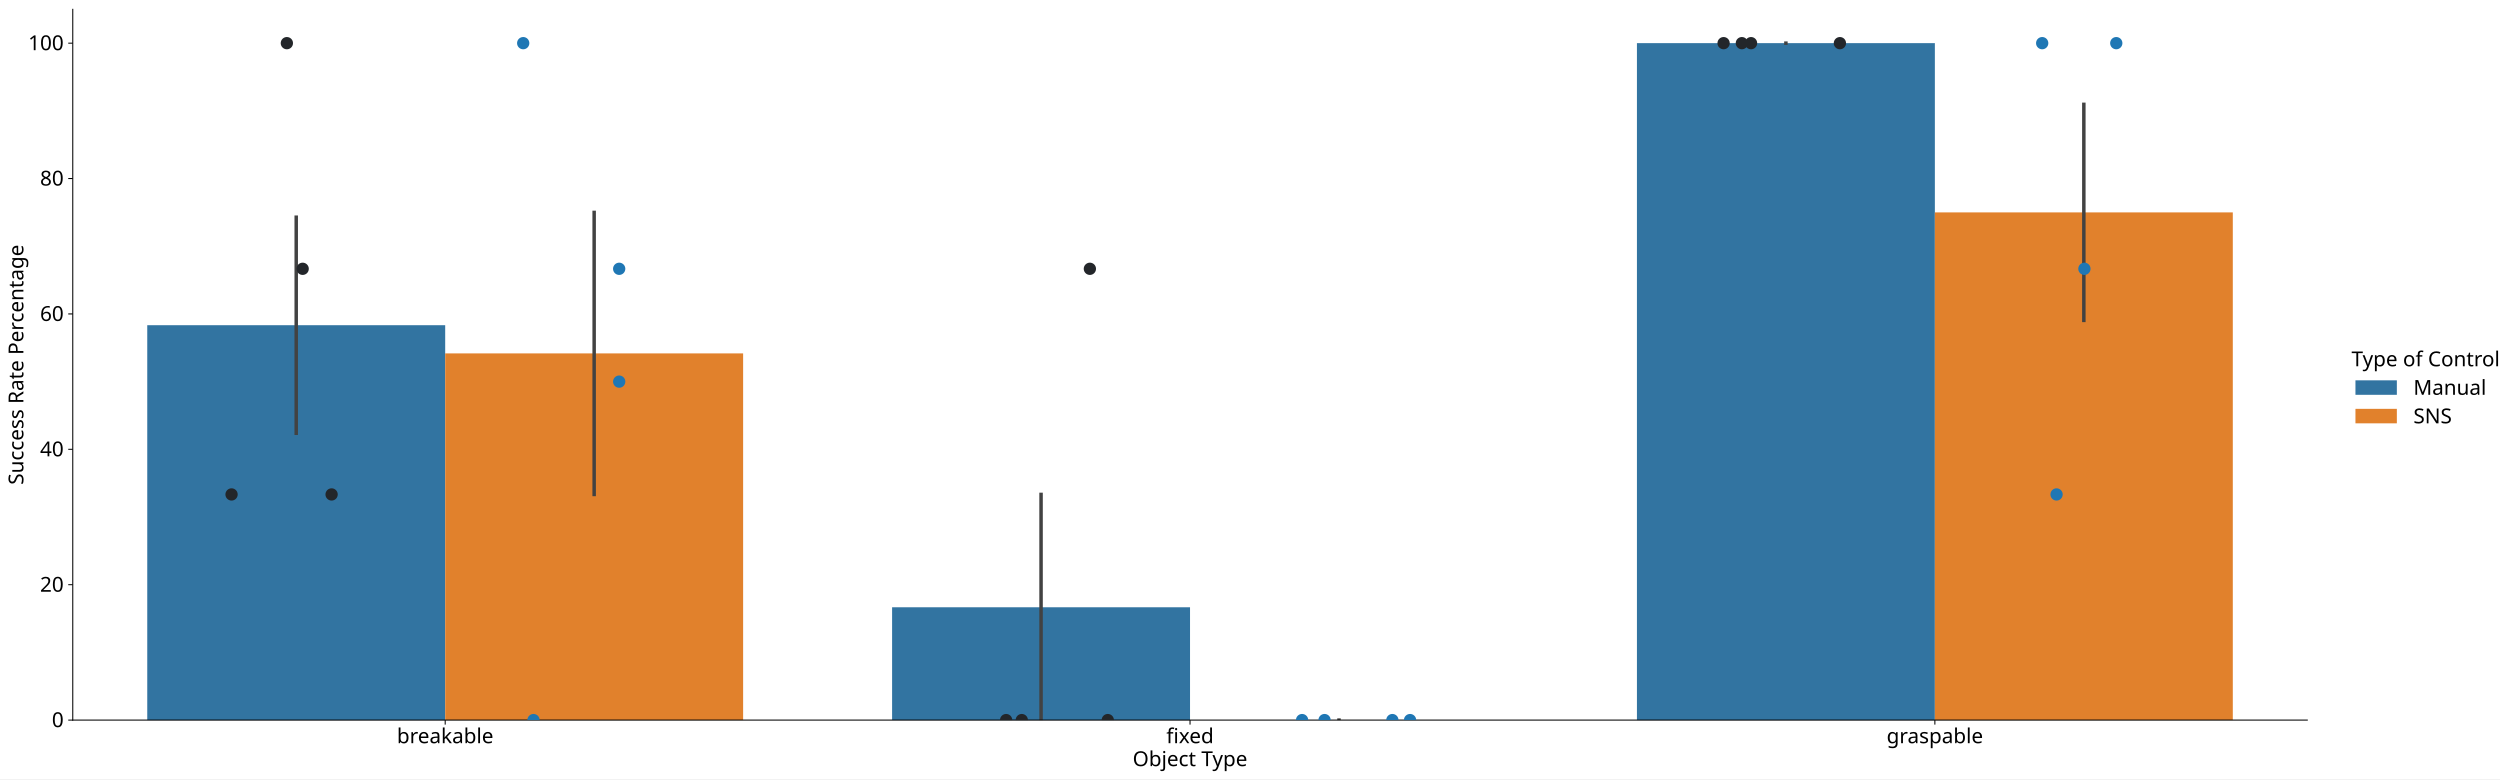
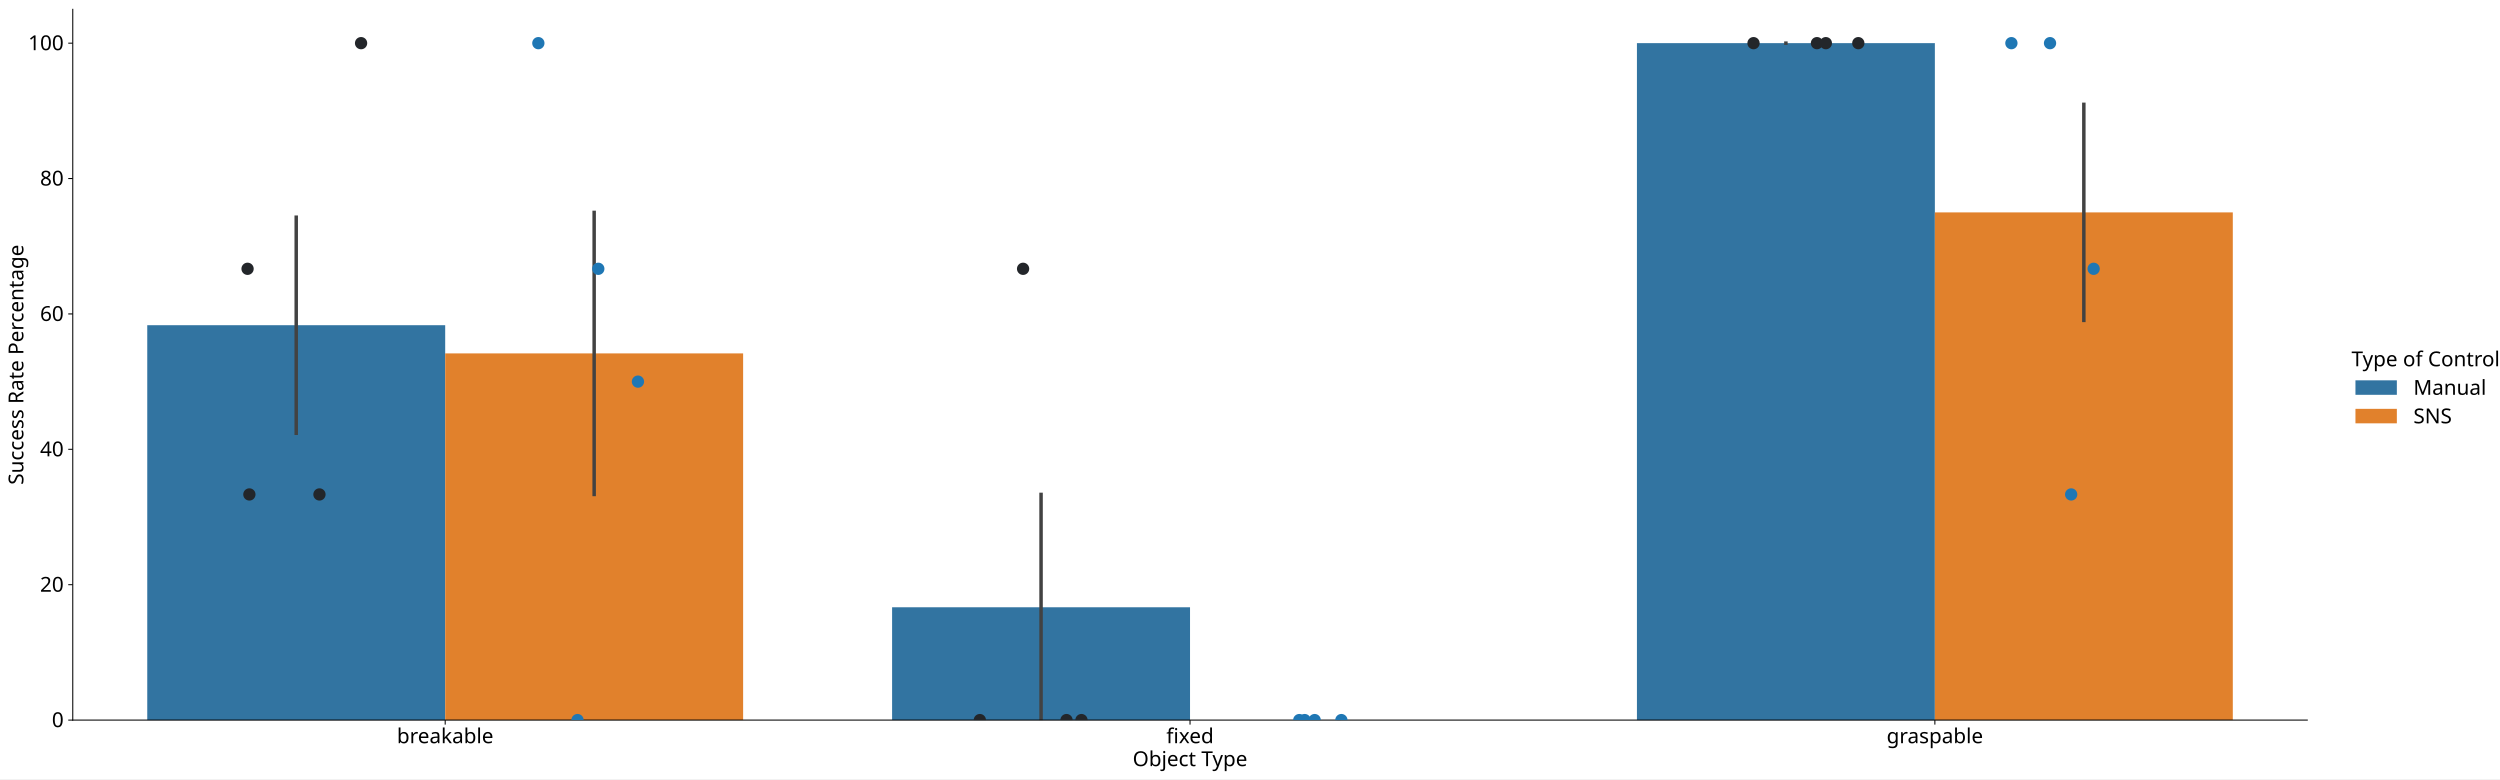
<svg xmlns="http://www.w3.org/2000/svg" xmlns:xlink="http://www.w3.org/1999/xlink" width="1932.719pt" height="602.359pt" viewBox="0 0 1932.719 602.359" version="1.1">
  <defs>
    <style type="text/css">*{stroke-linejoin: round; stroke-linecap: butt}</style>
  </defs>
  <g id="figure_1">
    <g id="patch_1">
      <path d="M 0 602.359  L 1932.719 602.359  L 1932.719 0  L 0 0  z " style="fill: #ffffff" />
    </g>
    <g id="axes_1">
      <g id="patch_2">
        <path d="M 56.258 556.689  L 1783.736 556.689  L 1783.736 7.2  L 56.258 7.2  z " style="fill: #ffffff" />
      </g>
      <g id="patch_3">
-         <path d="M 113.84 556.689  L 344.171 556.689  L 344.171 251.417  L 113.84 251.417  z " clip-path="url(#p369ab28550)" style="fill: #3274a1" />
+         <path d="M 113.84 556.689  L 344.171 556.689  L 344.171 251.417  L 113.84 251.417  z " clip-path="url(#p435df915bc)" style="fill: #3274a1" />
      </g>
      <g id="patch_4">
-         <path d="M 689.666 556.689  L 919.997 556.689  L 919.997 469.468  L 689.666 469.468  z " clip-path="url(#p369ab28550)" style="fill: #3274a1" />
+         <path d="M 689.666 556.689  L 919.997 556.689  L 919.997 469.468  L 689.666 469.468  z " clip-path="url(#p435df915bc)" style="fill: #3274a1" />
      </g>
      <g id="patch_5">
-         <path d="M 1265.493 556.689  L 1495.823 556.689  L 1495.823 33.366  L 1265.493 33.366  z " clip-path="url(#p369ab28550)" style="fill: #3274a1" />
+         <path d="M 1265.493 556.689  L 1495.823 556.689  L 1495.823 33.366  L 1265.493 33.366  z " clip-path="url(#p435df915bc)" style="fill: #3274a1" />
      </g>
      <g id="patch_6">
-         <path d="M 344.171 556.689  L 574.501 556.689  L 574.501 273.222  L 344.171 273.222  z " clip-path="url(#p369ab28550)" style="fill: #e1812c" />
+         <path d="M 344.171 556.689  L 574.501 556.689  L 574.501 273.222  L 344.171 273.222  z " clip-path="url(#p435df915bc)" style="fill: #e1812c" />
      </g>
      <g id="patch_7">
-         <path d="M 919.997 556.689  L 1150.327 556.689  L 1150.327 556.689  L 919.997 556.689  z " clip-path="url(#p369ab28550)" style="fill: #e1812c" />
+         <path d="M 919.997 556.689  L 1150.327 556.689  L 1150.327 556.689  L 919.997 556.689  z " clip-path="url(#p435df915bc)" style="fill: #e1812c" />
      </g>
      <g id="patch_8">
-         <path d="M 1495.823 556.689  L 1726.154 556.689  L 1726.154 164.197  L 1495.823 164.197  z " clip-path="url(#p369ab28550)" style="fill: #e1812c" />
+         <path d="M 1495.823 556.689  L 1726.154 556.689  L 1726.154 164.197  L 1495.823 164.197  z " clip-path="url(#p435df915bc)" style="fill: #e1812c" />
      </g>
      <g id="PathCollection_1" />
      <g id="PathCollection_2" />
      <g id="matplotlib.axis_1">
        <g id="xtick_1">
          <g id="line2d_1">
            <defs>
-               <path id="m40d6909969" d="M 0 0  L 0 3.5  " style="stroke: #000000; stroke-width: 0.8" />
+               <path id="ma1a302cd35" d="M 0 0  L 0 3.5  " style="stroke: #000000; stroke-width: 0.8" />
            </defs>
            <g>
-               <use xlink:href="#m40d6909969" x="344.171" y="556.689" style="stroke: #000000; stroke-width: 0.8" />
+               <use xlink:href="#ma1a302cd35" x="344.171" y="556.689" style="stroke: #000000; stroke-width: 0.8" />
            </g>
          </g>
          <g id="text_1">
            <text style="font: 16px 'Calibri'; text-anchor: middle" x="344.171" y="574.571" transform="rotate(-0 344.1706 574.5713)">breakable</text>
          </g>
        </g>
        <g id="xtick_2">
          <g id="line2d_2">
            <g>
-               <use xlink:href="#m40d6909969" x="919.997" y="556.689" style="stroke: #000000; stroke-width: 0.8" />
+               <use xlink:href="#ma1a302cd35" x="919.997" y="556.689" style="stroke: #000000; stroke-width: 0.8" />
            </g>
          </g>
          <g id="text_2">
            <text style="font: 16px 'Calibri'; text-anchor: middle" x="919.997" y="574.571" transform="rotate(-0 919.9968 574.5713)">fixed</text>
          </g>
        </g>
        <g id="xtick_3">
          <g id="line2d_3">
            <g>
-               <use xlink:href="#m40d6909969" x="1495.823" y="556.689" style="stroke: #000000; stroke-width: 0.8" />
+               <use xlink:href="#ma1a302cd35" x="1495.823" y="556.689" style="stroke: #000000; stroke-width: 0.8" />
            </g>
          </g>
          <g id="text_3">
            <text style="font: 16px 'Calibri'; text-anchor: middle" x="1495.823" y="574.571" transform="rotate(-0 1495.823 574.5713)">graspable</text>
          </g>
        </g>
        <g id="text_4">
          <text style="font: 16px 'Calibri'; text-anchor: middle" x="919.997" y="592.306" transform="rotate(-0 919.9968 592.3063)">Object Type</text>
        </g>
      </g>
      <g id="matplotlib.axis_2">
        <g id="ytick_1">
          <g id="line2d_4">
            <defs>
-               <path id="md44a5d331f" d="M 0 0  L -3.5 0  " style="stroke: #000000; stroke-width: 0.8" />
+               <path id="m1a5ac664ae" d="M 0 0  L -3.5 0  " style="stroke: #000000; stroke-width: 0.8" />
            </defs>
            <g>
-               <use xlink:href="#md44a5d331f" x="56.258" y="556.689" style="stroke: #000000; stroke-width: 0.8" />
+               <use xlink:href="#m1a5ac664ae" x="56.258" y="556.689" style="stroke: #000000; stroke-width: 0.8" />
            </g>
          </g>
          <g id="text_5">
            <text style="font: 16px 'Calibri'; text-anchor: end" x="49.258" y="562.13" transform="rotate(-0 49.2575 562.1301)">0</text>
          </g>
        </g>
        <g id="ytick_2">
          <g id="line2d_5">
            <g>
-               <use xlink:href="#md44a5d331f" x="56.258" y="452.024" style="stroke: #000000; stroke-width: 0.8" />
+               <use xlink:href="#m1a5ac664ae" x="56.258" y="452.024" style="stroke: #000000; stroke-width: 0.8" />
            </g>
          </g>
          <g id="text_6">
            <text style="font: 16px 'Calibri'; text-anchor: end" x="49.258" y="457.466" transform="rotate(-0 49.2575 457.4655)">20</text>
          </g>
        </g>
        <g id="ytick_3">
          <g id="line2d_6">
            <g>
-               <use xlink:href="#md44a5d331f" x="56.258" y="347.36" style="stroke: #000000; stroke-width: 0.8" />
+               <use xlink:href="#m1a5ac664ae" x="56.258" y="347.36" style="stroke: #000000; stroke-width: 0.8" />
            </g>
          </g>
          <g id="text_7">
            <text style="font: 16px 'Calibri'; text-anchor: end" x="49.258" y="352.801" transform="rotate(-0 49.2575 352.801)">40</text>
          </g>
        </g>
        <g id="ytick_4">
          <g id="line2d_7">
            <g>
-               <use xlink:href="#md44a5d331f" x="56.258" y="242.695" style="stroke: #000000; stroke-width: 0.8" />
+               <use xlink:href="#m1a5ac664ae" x="56.258" y="242.695" style="stroke: #000000; stroke-width: 0.8" />
            </g>
          </g>
          <g id="text_8">
            <text style="font: 16px 'Calibri'; text-anchor: end" x="49.258" y="248.136" transform="rotate(-0 49.2575 248.1365)">60</text>
          </g>
        </g>
        <g id="ytick_5">
          <g id="line2d_8">
            <g>
-               <use xlink:href="#md44a5d331f" x="56.258" y="138.031" style="stroke: #000000; stroke-width: 0.8" />
+               <use xlink:href="#m1a5ac664ae" x="56.258" y="138.031" style="stroke: #000000; stroke-width: 0.8" />
            </g>
          </g>
          <g id="text_9">
            <text style="font: 16px 'Calibri'; text-anchor: end" x="49.258" y="143.472" transform="rotate(-0 49.2575 143.4719)">80</text>
          </g>
        </g>
        <g id="ytick_6">
          <g id="line2d_9">
            <g>
-               <use xlink:href="#md44a5d331f" x="56.258" y="33.366" style="stroke: #000000; stroke-width: 0.8" />
+               <use xlink:href="#m1a5ac664ae" x="56.258" y="33.366" style="stroke: #000000; stroke-width: 0.8" />
            </g>
          </g>
          <g id="text_10">
            <text style="font: 16px 'Calibri'; text-anchor: end" x="49.258" y="38.807" transform="rotate(-0 49.2575 38.80738)">100</text>
          </g>
        </g>
        <g id="text_11">
          <text style="font: 16px 'Calibri'; text-anchor: middle" x="18.075" y="281.944" transform="rotate(-90 18.075 281.9444)">Success Rate Percentage</text>
        </g>
      </g>
      <g id="line2d_10">
-         <path d="M 229.005 334.924  L 229.005 167.91  " clip-path="url(#p369ab28550)" style="fill: none; stroke: #424242; stroke-width: 2.7; stroke-linecap: square" />
+         <path d="M 229.005 334.924  L 229.005 167.91  " clip-path="url(#p435df915bc)" style="fill: none; stroke: #424242; stroke-width: 2.7; stroke-linecap: square" />
      </g>
      <g id="line2d_11">
-         <path d="M 804.832 556.689  L 804.832 382.248  " clip-path="url(#p369ab28550)" style="fill: none; stroke: #424242; stroke-width: 2.7; stroke-linecap: square" />
+         <path d="M 804.832 556.689  L 804.832 382.248  " clip-path="url(#p435df915bc)" style="fill: none; stroke: #424242; stroke-width: 2.7; stroke-linecap: square" />
      </g>
      <g id="line2d_12">
-         <path d="M 1380.658 33.366  L 1380.658 33.366  " clip-path="url(#p369ab28550)" style="fill: none; stroke: #424242; stroke-width: 2.7; stroke-linecap: square" />
+         <path d="M 1380.658 33.366  L 1380.658 33.366  " clip-path="url(#p435df915bc)" style="fill: none; stroke: #424242; stroke-width: 2.7; stroke-linecap: square" />
      </g>
      <g id="line2d_13">
-         <path d="M 459.336 382.248  L 459.336 164.197  " clip-path="url(#p369ab28550)" style="fill: none; stroke: #424242; stroke-width: 2.7; stroke-linecap: square" />
+         <path d="M 459.336 382.248  L 459.336 164.197  " clip-path="url(#p435df915bc)" style="fill: none; stroke: #424242; stroke-width: 2.7; stroke-linecap: square" />
      </g>
      <g id="line2d_14">
-         <path d="M 1035.162 556.689  L 1035.162 556.689  " clip-path="url(#p369ab28550)" style="fill: none; stroke: #424242; stroke-width: 2.7; stroke-linecap: square" />
+         <path d="M 1035.162 556.689  L 1035.162 556.689  " clip-path="url(#p435df915bc)" style="fill: none; stroke: #424242; stroke-width: 2.7; stroke-linecap: square" />
      </g>
      <g id="line2d_15">
-         <path d="M 1610.988 247.704  L 1610.988 80.69  " clip-path="url(#p369ab28550)" style="fill: none; stroke: #424242; stroke-width: 2.7; stroke-linecap: square" />
+         <path d="M 1610.988 247.704  L 1610.988 80.69  " clip-path="url(#p435df915bc)" style="fill: none; stroke: #424242; stroke-width: 2.7; stroke-linecap: square" />
      </g>
      <g id="patch_9">
        <path d="M 56.258 556.689  L 56.258 7.2  " style="fill: none; stroke: #000000; stroke-width: 0.8; stroke-linejoin: miter; stroke-linecap: square" />
      </g>
      <g id="patch_10">
        <path d="M 56.258 556.689  L 1783.736 556.689  " style="fill: none; stroke: #000000; stroke-width: 0.8; stroke-linejoin: miter; stroke-linecap: square" />
      </g>
      <g id="PathCollection_3">
        <defs>
-           <path id="C0_0_2f955f0364" d="M 0 4.75  C 1.26 4.75 2.468 4.25 3.359 3.359  C 4.25 2.468 4.75 1.26 4.75 -0  C 4.75 -1.26 4.25 -2.468 3.359 -3.359  C 2.468 -4.25 1.26 -4.75 0 -4.75  C -1.26 -4.75 -2.468 -4.25 -3.359 -3.359  C -4.25 -2.468 -4.75 -1.26 -4.75 0  C -4.75 1.26 -4.25 2.468 -3.359 3.359  C -2.468 4.25 -1.26 4.75 0 4.75  z " />
-         </defs>
-         <g clip-path="url(#p369ab28550)">
-           <use xlink:href="#C0_0_2f955f0364" x="221.771" y="33.366" style="fill: #23262a" />
-         </g>
-         <g clip-path="url(#p369ab28550)">
-           <use xlink:href="#C0_0_2f955f0364" x="179.012" y="382.248" style="fill: #23262a" />
-         </g>
-         <g clip-path="url(#p369ab28550)">
-           <use xlink:href="#C0_0_2f955f0364" x="233.984" y="207.807" style="fill: #23262a" />
-         </g>
-         <g clip-path="url(#p369ab28550)">
-           <use xlink:href="#C0_0_2f955f0364" x="256.356" y="382.248" style="fill: #23262a" />
+           <path id="C0_0_772d3637cf" d="M 0 4.75  C 1.26 4.75 2.468 4.25 3.359 3.359  C 4.25 2.468 4.75 1.26 4.75 -0  C 4.75 -1.26 4.25 -2.468 3.359 -3.359  C 2.468 -4.25 1.26 -4.75 0 -4.75  C -1.26 -4.75 -2.468 -4.25 -3.359 -3.359  C -4.25 -2.468 -4.75 -1.26 -4.75 0  C -4.75 1.26 -4.25 2.468 -3.359 3.359  C -2.468 4.25 -1.26 4.75 0 4.75  z " />
+         </defs>
+         <g clip-path="url(#p435df915bc)">
+           <use xlink:href="#C0_0_772d3637cf" x="279.142" y="33.366" style="fill: #23262a" />
+         </g>
+         <g clip-path="url(#p435df915bc)">
+           <use xlink:href="#C0_0_772d3637cf" x="192.788" y="382.248" style="fill: #23262a" />
+         </g>
+         <g clip-path="url(#p435df915bc)">
+           <use xlink:href="#C0_0_772d3637cf" x="191.389" y="207.807" style="fill: #23262a" />
+         </g>
+         <g clip-path="url(#p435df915bc)">
+           <use xlink:href="#C0_0_772d3637cf" x="246.965" y="382.248" style="fill: #23262a" />
        </g>
      </g>
      <g id="PathCollection_4">
        <defs>
-           <path id="C1_0_7ee5af707e" d="M 0 4.75  C 1.26 4.75 2.468 4.25 3.359 3.359  C 4.25 2.468 4.75 1.26 4.75 -0  C 4.75 -1.26 4.25 -2.468 3.359 -3.359  C 2.468 -4.25 1.26 -4.75 0 -4.75  C -1.26 -4.75 -2.468 -4.25 -3.359 -3.359  C -4.25 -2.468 -4.75 -1.26 -4.75 0  C -4.75 1.26 -4.25 2.468 -3.359 3.359  C -2.468 4.25 -1.26 4.75 0 4.75  z " />
-         </defs>
-         <g clip-path="url(#p369ab28550)">
-           <use xlink:href="#C1_0_7ee5af707e" x="478.685" y="295.027" style="fill: #1f77b4" />
-         </g>
-         <g clip-path="url(#p369ab28550)">
-           <use xlink:href="#C1_0_7ee5af707e" x="404.481" y="33.366" style="fill: #1f77b4" />
-         </g>
-         <g clip-path="url(#p369ab28550)">
-           <use xlink:href="#C1_0_7ee5af707e" x="412.446" y="556.689" style="fill: #1f77b4" />
-         </g>
-         <g clip-path="url(#p369ab28550)">
-           <use xlink:href="#C1_0_7ee5af707e" x="478.683" y="207.807" style="fill: #1f77b4" />
+           <path id="C1_0_01679c2bce" d="M 0 4.75  C 1.26 4.75 2.468 4.25 3.359 3.359  C 4.25 2.468 4.75 1.26 4.75 -0  C 4.75 -1.26 4.25 -2.468 3.359 -3.359  C 2.468 -4.25 1.26 -4.75 0 -4.75  C -1.26 -4.75 -2.468 -4.25 -3.359 -3.359  C -4.25 -2.468 -4.75 -1.26 -4.75 0  C -4.75 1.26 -4.25 2.468 -3.359 3.359  C -2.468 4.25 -1.26 4.75 0 4.75  z " />
+         </defs>
+         <g clip-path="url(#p435df915bc)">
+           <use xlink:href="#C1_0_01679c2bce" x="493.187" y="295.027" style="fill: #1f77b4" />
+         </g>
+         <g clip-path="url(#p435df915bc)">
+           <use xlink:href="#C1_0_01679c2bce" x="416.194" y="33.366" style="fill: #1f77b4" />
+         </g>
+         <g clip-path="url(#p435df915bc)">
+           <use xlink:href="#C1_0_01679c2bce" x="446.467" y="556.689" style="fill: #1f77b4" />
+         </g>
+         <g clip-path="url(#p435df915bc)">
+           <use xlink:href="#C1_0_01679c2bce" x="462.54" y="207.807" style="fill: #1f77b4" />
        </g>
      </g>
      <g id="PathCollection_5">
        <defs>
-           <path id="C2_0_8d76fb453a" d="M 0 4.75  C 1.26 4.75 2.468 4.25 3.359 3.359  C 4.25 2.468 4.75 1.26 4.75 -0  C 4.75 -1.26 4.25 -2.468 3.359 -3.359  C 2.468 -4.25 1.26 -4.75 0 -4.75  C -1.26 -4.75 -2.468 -4.25 -3.359 -3.359  C -4.25 -2.468 -4.75 -1.26 -4.75 0  C -4.75 1.26 -4.25 2.468 -3.359 3.359  C -2.468 4.25 -1.26 4.75 0 4.75  z " />
-         </defs>
-         <g clip-path="url(#p369ab28550)">
-           <use xlink:href="#C2_0_8d76fb453a" x="777.823" y="556.689" style="fill: #23262a" />
-         </g>
-         <g clip-path="url(#p369ab28550)">
-           <use xlink:href="#C2_0_8d76fb453a" x="842.57" y="207.807" style="fill: #23262a" />
-         </g>
-         <g clip-path="url(#p369ab28550)">
-           <use xlink:href="#C2_0_8d76fb453a" x="856.417" y="556.689" style="fill: #23262a" />
-         </g>
-         <g clip-path="url(#p369ab28550)">
-           <use xlink:href="#C2_0_8d76fb453a" x="789.931" y="556.689" style="fill: #23262a" />
+           <path id="C2_0_0dfc237f14" d="M 0 4.75  C 1.26 4.75 2.468 4.25 3.359 3.359  C 4.25 2.468 4.75 1.26 4.75 -0  C 4.75 -1.26 4.25 -2.468 3.359 -3.359  C 2.468 -4.25 1.26 -4.75 0 -4.75  C -1.26 -4.75 -2.468 -4.25 -3.359 -3.359  C -4.25 -2.468 -4.75 -1.26 -4.75 0  C -4.75 1.26 -4.25 2.468 -3.359 3.359  C -2.468 4.25 -1.26 4.75 0 4.75  z " />
+         </defs>
+         <g clip-path="url(#p435df915bc)">
+           <use xlink:href="#C2_0_0dfc237f14" x="824.506" y="556.689" style="fill: #23262a" />
+         </g>
+         <g clip-path="url(#p435df915bc)">
+           <use xlink:href="#C2_0_0dfc237f14" x="790.938" y="207.807" style="fill: #23262a" />
+         </g>
+         <g clip-path="url(#p435df915bc)">
+           <use xlink:href="#C2_0_0dfc237f14" x="757.511" y="556.689" style="fill: #23262a" />
+         </g>
+         <g clip-path="url(#p435df915bc)">
+           <use xlink:href="#C2_0_0dfc237f14" x="836.067" y="556.689" style="fill: #23262a" />
        </g>
      </g>
      <g id="PathCollection_6">
        <defs>
-           <path id="C3_0_37289c3f58" d="M 0 4.75  C 1.26 4.75 2.468 4.25 3.359 3.359  C 4.25 2.468 4.75 1.26 4.75 -0  C 4.75 -1.26 4.25 -2.468 3.359 -3.359  C 2.468 -4.25 1.26 -4.75 0 -4.75  C -1.26 -4.75 -2.468 -4.25 -3.359 -3.359  C -4.25 -2.468 -4.75 -1.26 -4.75 0  C -4.75 1.26 -4.25 2.468 -3.359 3.359  C -2.468 4.25 -1.26 4.75 0 4.75  z " />
-         </defs>
-         <g clip-path="url(#p369ab28550)">
-           <use xlink:href="#C3_0_37289c3f58" x="1006.627" y="556.689" style="fill: #1f77b4" />
-         </g>
-         <g clip-path="url(#p369ab28550)">
-           <use xlink:href="#C3_0_37289c3f58" x="1023.998" y="556.689" style="fill: #1f77b4" />
-         </g>
-         <g clip-path="url(#p369ab28550)">
-           <use xlink:href="#C3_0_37289c3f58" x="1090.098" y="556.689" style="fill: #1f77b4" />
-         </g>
-         <g clip-path="url(#p369ab28550)">
-           <use xlink:href="#C3_0_37289c3f58" x="1076.424" y="556.689" style="fill: #1f77b4" />
+           <path id="C3_0_ea50f77093" d="M 0 4.75  C 1.26 4.75 2.468 4.25 3.359 3.359  C 4.25 2.468 4.75 1.26 4.75 -0  C 4.75 -1.26 4.25 -2.468 3.359 -3.359  C 2.468 -4.25 1.26 -4.75 0 -4.75  C -1.26 -4.75 -2.468 -4.25 -3.359 -3.359  C -4.25 -2.468 -4.75 -1.26 -4.75 0  C -4.75 1.26 -4.25 2.468 -3.359 3.359  C -2.468 4.25 -1.26 4.75 0 4.75  z " />
+         </defs>
+         <g clip-path="url(#p435df915bc)">
+           <use xlink:href="#C3_0_ea50f77093" x="1036.996" y="556.689" style="fill: #1f77b4" />
+         </g>
+         <g clip-path="url(#p435df915bc)">
+           <use xlink:href="#C3_0_ea50f77093" x="1008.641" y="556.689" style="fill: #1f77b4" />
+         </g>
+         <g clip-path="url(#p435df915bc)">
+           <use xlink:href="#C3_0_ea50f77093" x="1004.462" y="556.689" style="fill: #1f77b4" />
+         </g>
+         <g clip-path="url(#p435df915bc)">
+           <use xlink:href="#C3_0_ea50f77093" x="1016.357" y="556.689" style="fill: #1f77b4" />
        </g>
      </g>
      <g id="PathCollection_7">
        <defs>
-           <path id="C4_0_66ea85c4c5" d="M 0 4.75  C 1.26 4.75 2.468 4.25 3.359 3.359  C 4.25 2.468 4.75 1.26 4.75 -0  C 4.75 -1.26 4.25 -2.468 3.359 -3.359  C 2.468 -4.25 1.26 -4.75 0 -4.75  C -1.26 -4.75 -2.468 -4.25 -3.359 -3.359  C -4.25 -2.468 -4.75 -1.26 -4.75 0  C -4.75 1.26 -4.25 2.468 -3.359 3.359  C -2.468 4.25 -1.26 4.75 0 4.75  z " />
-         </defs>
-         <g clip-path="url(#p369ab28550)">
-           <use xlink:href="#C4_0_66ea85c4c5" x="1422.407" y="33.366" style="fill: #23262a" />
-         </g>
-         <g clip-path="url(#p369ab28550)">
-           <use xlink:href="#C4_0_66ea85c4c5" x="1332.491" y="33.366" style="fill: #23262a" />
-         </g>
-         <g clip-path="url(#p369ab28550)">
-           <use xlink:href="#C4_0_66ea85c4c5" x="1353.703" y="33.366" style="fill: #23262a" />
-         </g>
-         <g clip-path="url(#p369ab28550)">
-           <use xlink:href="#C4_0_66ea85c4c5" x="1346.618" y="33.366" style="fill: #23262a" />
+           <path id="C4_0_11b677363c" d="M 0 4.75  C 1.26 4.75 2.468 4.25 3.359 3.359  C 4.25 2.468 4.75 1.26 4.75 -0  C 4.75 -1.26 4.25 -2.468 3.359 -3.359  C 2.468 -4.25 1.26 -4.75 0 -4.75  C -1.26 -4.75 -2.468 -4.25 -3.359 -3.359  C -4.25 -2.468 -4.75 -1.26 -4.75 0  C -4.75 1.26 -4.25 2.468 -3.359 3.359  C -2.468 4.25 -1.26 4.75 0 4.75  z " />
+         </defs>
+         <g clip-path="url(#p435df915bc)">
+           <use xlink:href="#C4_0_11b677363c" x="1404.675" y="33.366" style="fill: #23262a" />
+         </g>
+         <g clip-path="url(#p435df915bc)">
+           <use xlink:href="#C4_0_11b677363c" x="1436.634" y="33.366" style="fill: #23262a" />
+         </g>
+         <g clip-path="url(#p435df915bc)">
+           <use xlink:href="#C4_0_11b677363c" x="1355.629" y="33.366" style="fill: #23262a" />
+         </g>
+         <g clip-path="url(#p435df915bc)">
+           <use xlink:href="#C4_0_11b677363c" x="1411.542" y="33.366" style="fill: #23262a" />
        </g>
      </g>
      <g id="PathCollection_8">
        <defs>
-           <path id="C5_0_224eaf13d8" d="M 0 4.75  C 1.26 4.75 2.468 4.25 3.359 3.359  C 4.25 2.468 4.75 1.26 4.75 -0  C 4.75 -1.26 4.25 -2.468 3.359 -3.359  C 2.468 -4.25 1.26 -4.75 0 -4.75  C -1.26 -4.75 -2.468 -4.25 -3.359 -3.359  C -4.25 -2.468 -4.75 -1.26 -4.75 0  C -4.75 1.26 -4.25 2.468 -3.359 3.359  C -2.468 4.25 -1.26 4.75 0 4.75  z " />
-         </defs>
-         <g clip-path="url(#p369ab28550)">
-           <use xlink:href="#C5_0_224eaf13d8" x="1636.061" y="33.366" style="fill: #1f77b4" />
-         </g>
-         <g clip-path="url(#p369ab28550)">
-           <use xlink:href="#C5_0_224eaf13d8" x="1611.43" y="207.807" style="fill: #1f77b4" />
-         </g>
-         <g clip-path="url(#p369ab28550)">
-           <use xlink:href="#C5_0_224eaf13d8" x="1589.902" y="382.248" style="fill: #1f77b4" />
-         </g>
-         <g clip-path="url(#p369ab28550)">
-           <use xlink:href="#C5_0_224eaf13d8" x="1578.791" y="33.366" style="fill: #1f77b4" />
+           <path id="C5_0_ad3b22385a" d="M 0 4.75  C 1.26 4.75 2.468 4.25 3.359 3.359  C 4.25 2.468 4.75 1.26 4.75 -0  C 4.75 -1.26 4.25 -2.468 3.359 -3.359  C 2.468 -4.25 1.26 -4.75 0 -4.75  C -1.26 -4.75 -2.468 -4.25 -3.359 -3.359  C -4.25 -2.468 -4.75 -1.26 -4.75 0  C -4.75 1.26 -4.25 2.468 -3.359 3.359  C -2.468 4.25 -1.26 4.75 0 4.75  z " />
+         </defs>
+         <g clip-path="url(#p435df915bc)">
+           <use xlink:href="#C5_0_ad3b22385a" x="1584.852" y="33.366" style="fill: #1f77b4" />
+         </g>
+         <g clip-path="url(#p435df915bc)">
+           <use xlink:href="#C5_0_ad3b22385a" x="1618.569" y="207.807" style="fill: #1f77b4" />
+         </g>
+         <g clip-path="url(#p435df915bc)">
+           <use xlink:href="#C5_0_ad3b22385a" x="1601.188" y="382.248" style="fill: #1f77b4" />
+         </g>
+         <g clip-path="url(#p435df915bc)">
+           <use xlink:href="#C5_0_ad3b22385a" x="1554.988" y="33.366" style="fill: #1f77b4" />
        </g>
      </g>
    </g>
    <g id="legend_1">
      <g id="text_12">
        <text style="font: 16px 'Calibri'; text-anchor: start" x="1817.931" y="283.181" transform="rotate(-0 1817.931 283.1807)">Type of Control</text>
      </g>
      <g id="patch_11">
        <path d="M 1820.976 305.226  L 1852.976 305.226  L 1852.976 294.026  L 1820.976 294.026  z " style="fill: #3274a1" />
      </g>
      <g id="text_13">
        <text style="font: 16px 'Calibri'; text-anchor: start" x="1865.776" y="305.226" transform="rotate(-0 1865.776 305.2257)">Manual</text>
      </g>
      <g id="patch_12">
        <path d="M 1820.976 327.271  L 1852.976 327.271  L 1852.976 316.071  L 1820.976 316.071  z " style="fill: #e1812c" />
      </g>
      <g id="text_14">
        <text style="font: 16px 'Calibri'; text-anchor: start" x="1865.776" y="327.271" transform="rotate(-0 1865.776 327.2707)">SNS</text>
      </g>
    </g>
  </g>
  <defs>
-     <clipPath id="p369ab28550">
+     <clipPath id="p435df915bc">
      <rect x="56.258" y="7.2" width="1727.479" height="549.489" />
    </clipPath>
  </defs>
</svg>
